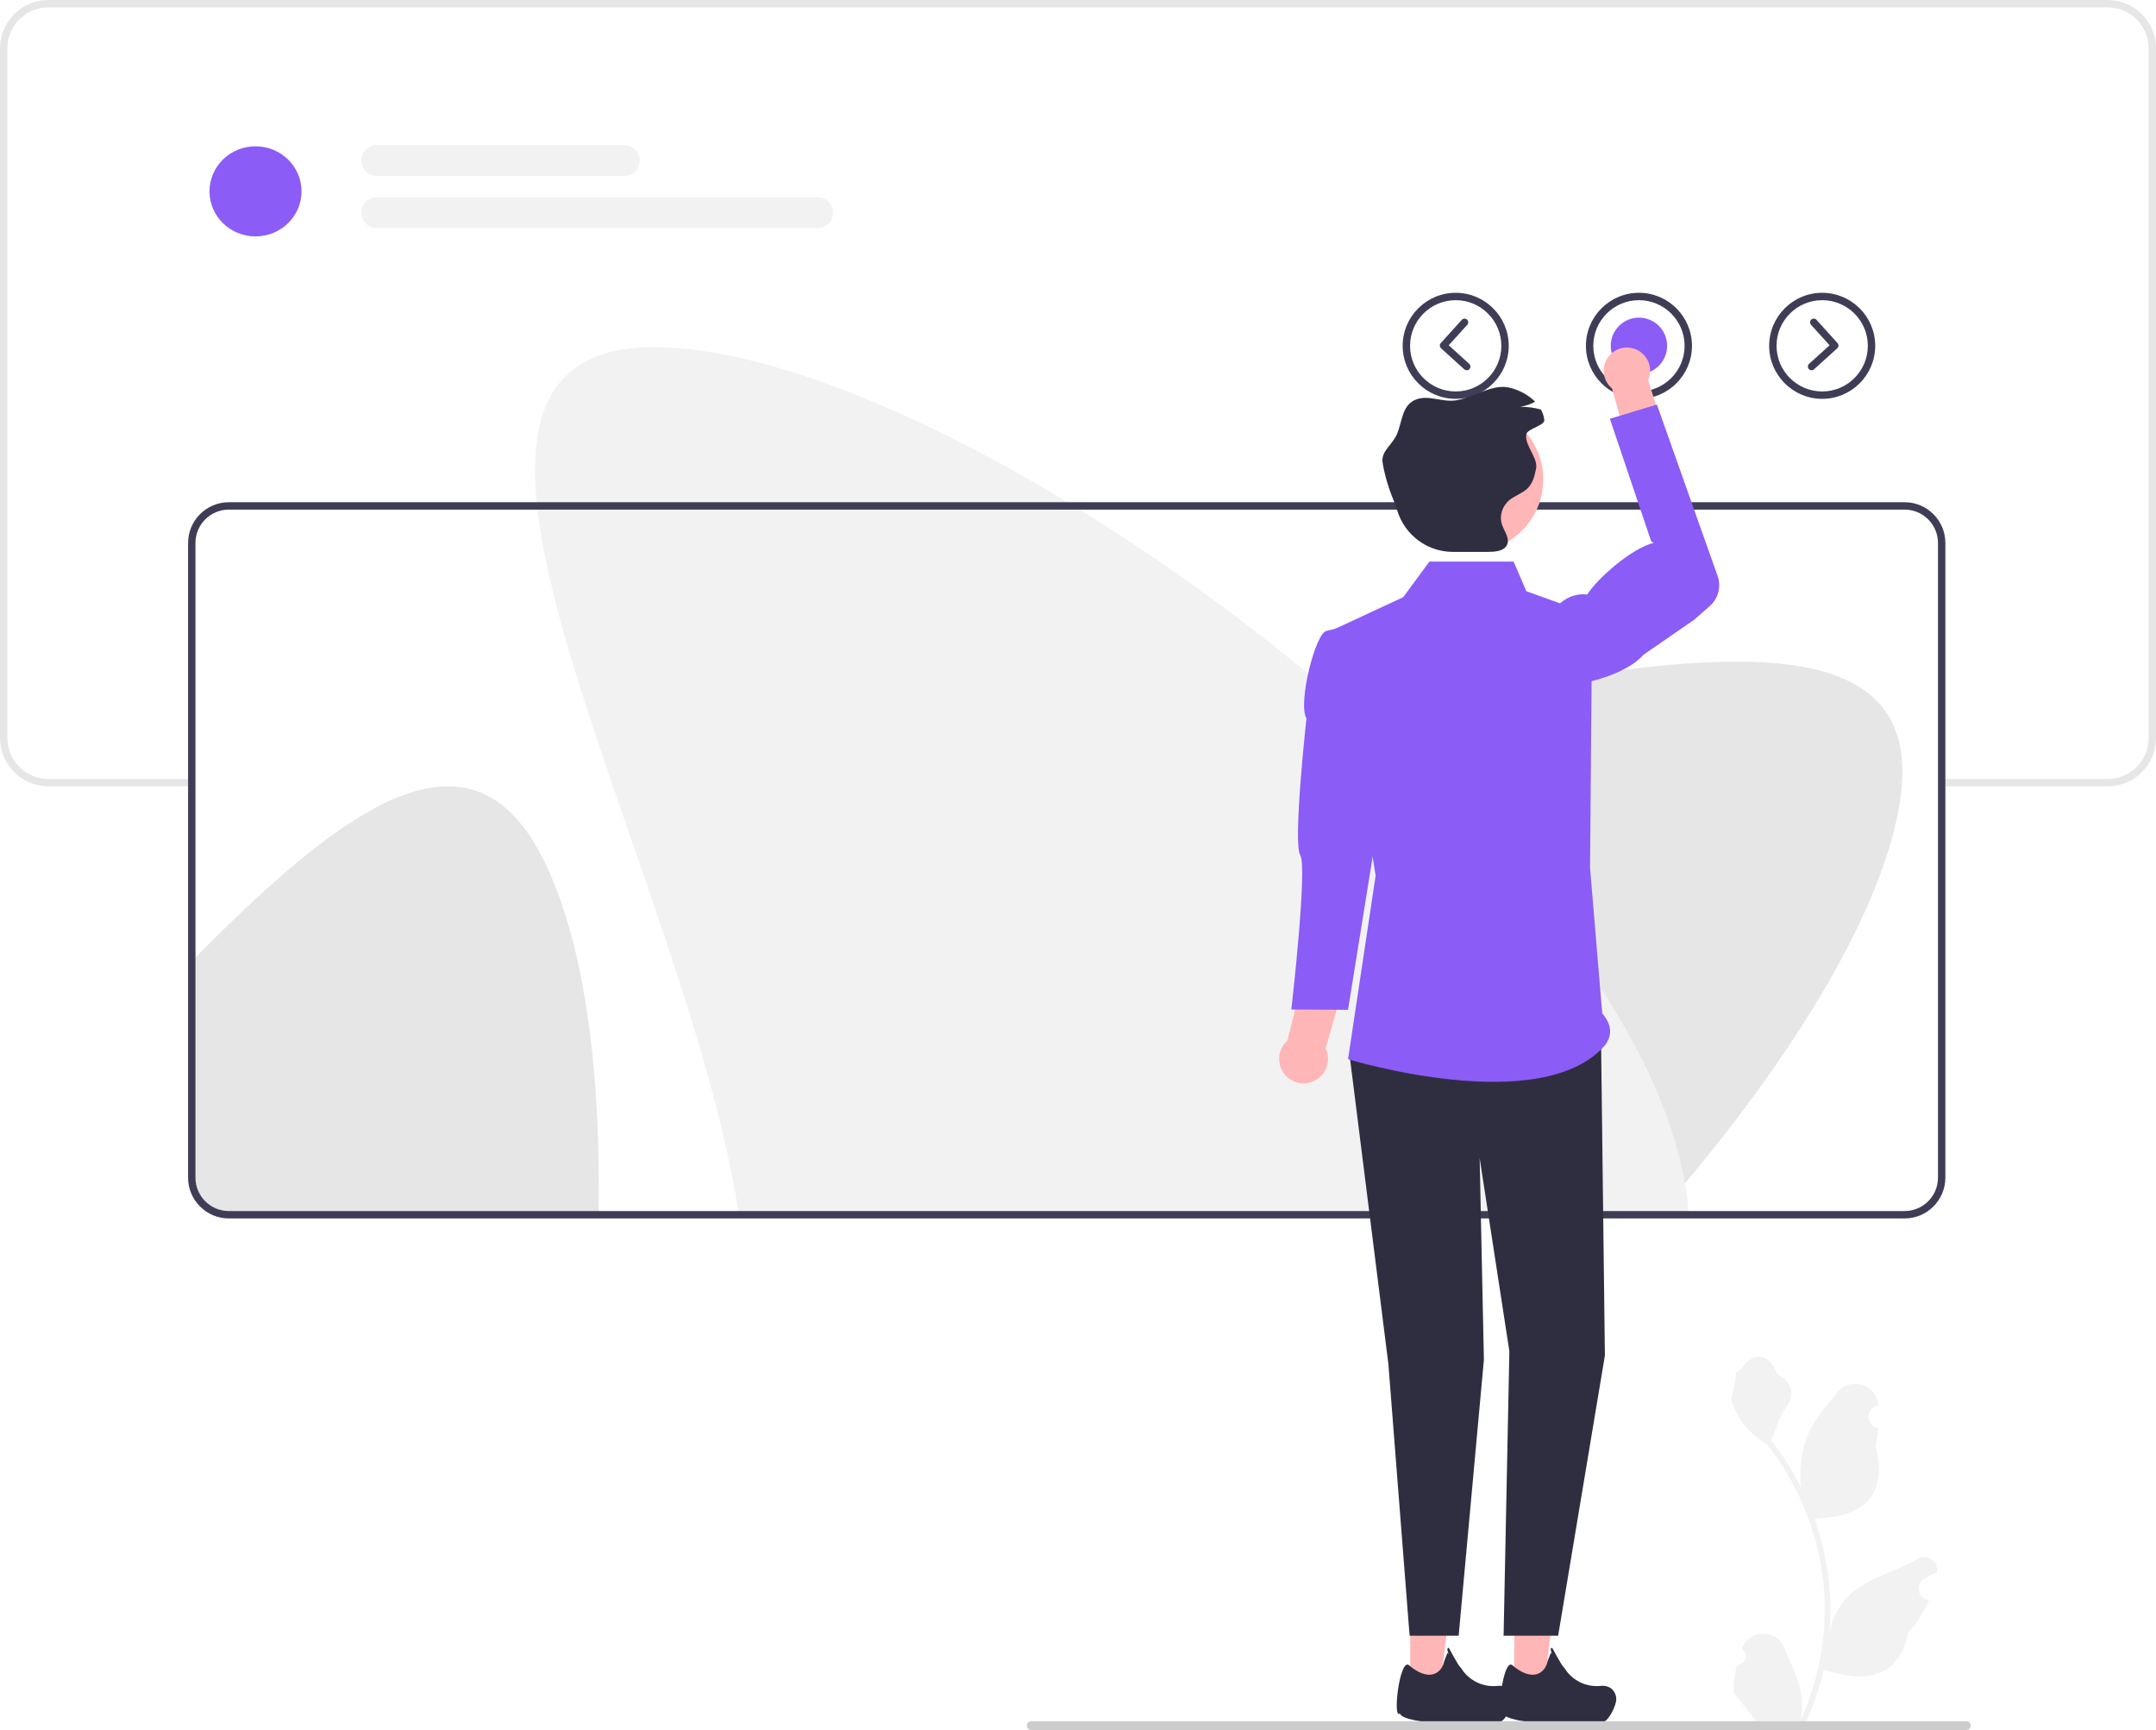
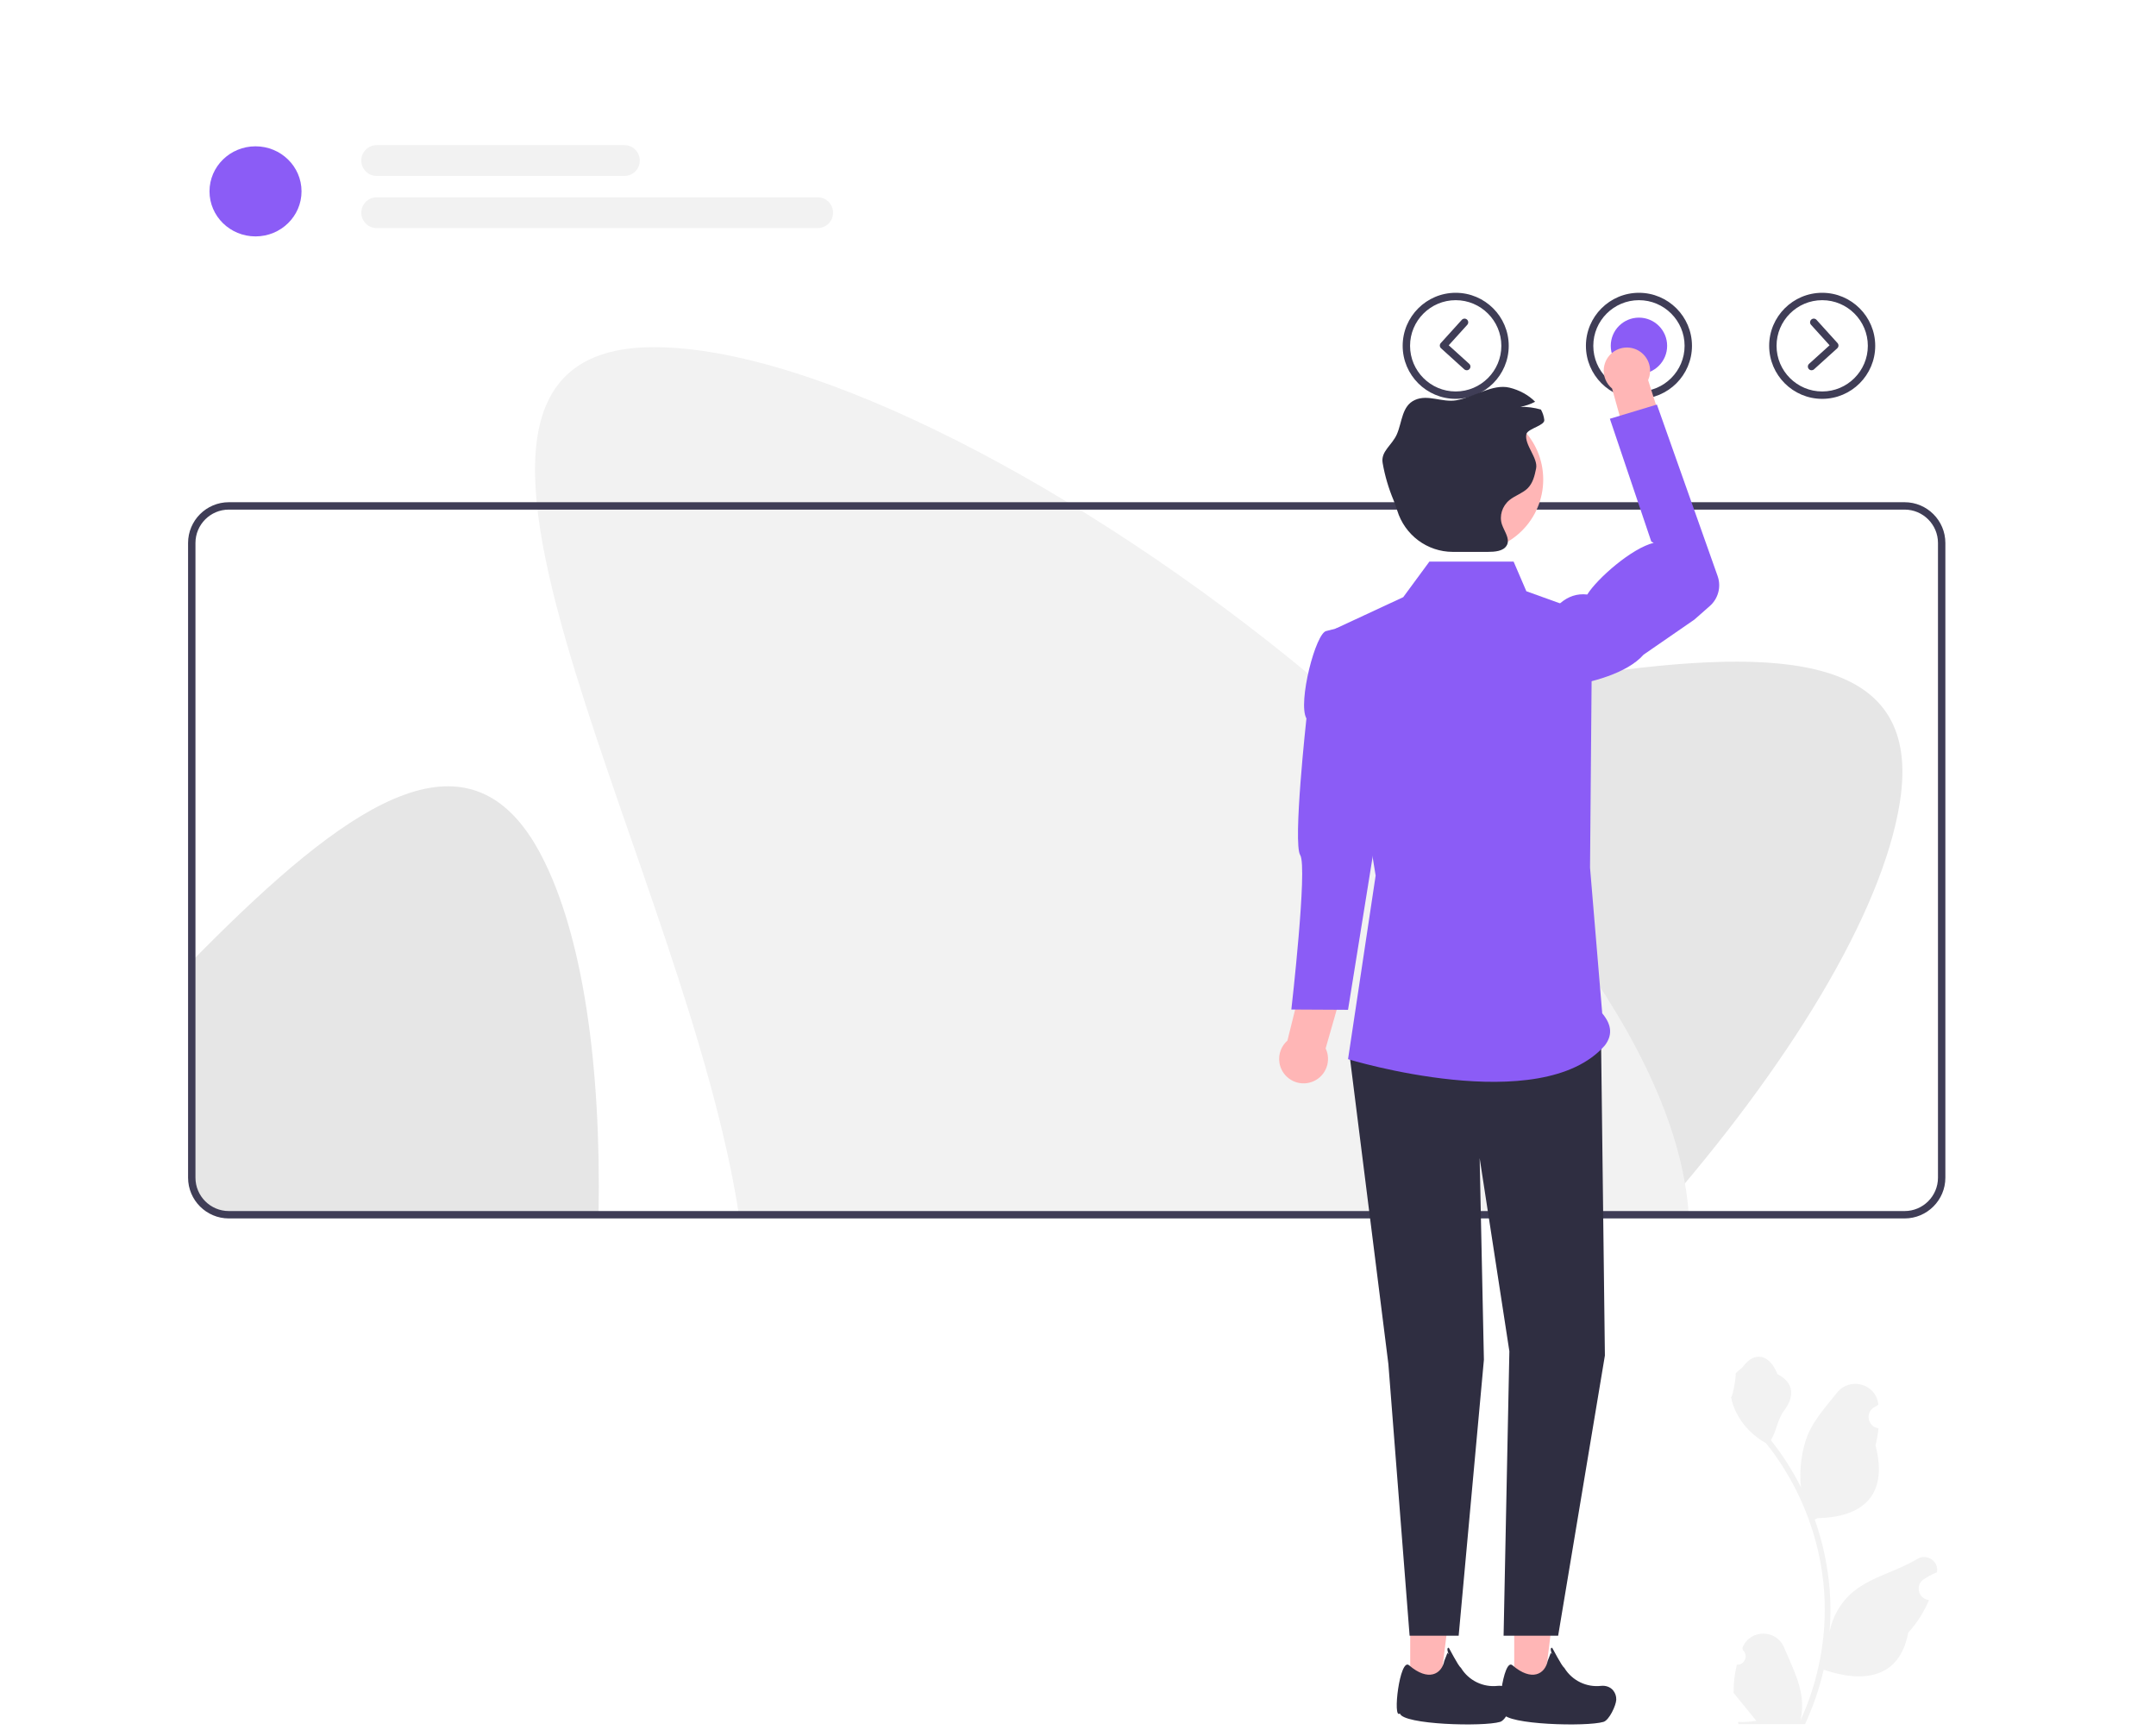
- <svg xmlns="http://www.w3.org/2000/svg" width="584" height="468.599" viewBox="0 0 584 468.599">
-   <path d="M470.47,450.912c2.066,.129,3.208-2.437,1.645-3.933l-.155-.618c.02-.05,.041-.099,.062-.148,2.089-4.982,9.17-4.947,11.241,.042,1.839,4.428,4.179,8.864,4.756,13.546,.258,2.067,.142,4.172-.316,6.2,4.308-9.411,6.575-19.687,6.575-30.021,0-2.597-.142-5.193-.433-7.783-.239-2.119-.568-4.224-.995-6.31-2.306-11.277-7.299-22.018-14.5-30.99-3.462-1.892-6.349-4.851-8.093-8.397-.626-1.279-1.117-2.655-1.35-4.056,.394,.052,1.486-5.949,1.188-6.317,.549-.833,1.532-1.247,2.131-2.06,2.982-4.043,7.091-3.337,9.236,2.157,4.582,2.313,4.627,6.148,1.815,9.837-1.789,2.347-2.035,5.522-3.604,8.035,.162,.207,.329,.407,.491,.614,2.961,3.798,5.522,7.88,7.681,12.169-.61-4.766,.291-10.508,1.826-14.21,1.748-4.217,5.025-7.769,7.91-11.415,3.466-4.379,10.573-2.468,11.184,3.083,.006,.054,.012,.107,.017,.161-.429,.242-.848,.499-1.259,.77-2.339,1.547-1.531,5.174,1.241,5.602l.063,.01c-.155,1.544-.42,3.074-.807,4.579,3.702,14.316-4.29,19.53-15.701,19.764-.252,.129-.497,.258-.749,.381,1.156,3.255,2.08,6.594,2.764,9.979,.614,2.99,1.04,6.013,1.279,9.049,.297,3.83,.271,7.68-.052,11.503l.019-.136c.82-4.211,3.107-8.145,6.427-10.87,4.946-4.063,11.933-5.559,17.268-8.824,2.568-1.572,5.859,.459,5.411,3.437l-.022,.143c-.794,.323-1.569,.698-2.319,1.117-.429,.242-.848,.499-1.259,.77-2.339,1.547-1.531,5.174,1.241,5.602l.063,.01c.045,.006,.084,.013,.129,.019-1.363,3.236-3.262,6.239-5.639,8.829-2.315,12.497-12.256,13.683-22.89,10.044h-.006c-1.163,5.064-2.861,10.011-5.044,14.726h-18.02c-.065-.2-.123-.407-.181-.607,1.666,.103,3.346,.006,4.986-.297-1.337-1.641-2.674-3.294-4.011-4.935-.032-.032-.058-.065-.084-.097-.678-.84-1.363-1.673-2.041-2.512l-0-.001c-.042-2.578,.267-5.147,.879-7.64l.001-0Z" fill="#f2f2f2" />
-   <path d="M514.615,217.335c-4.78,30.22-30.36,71.7-65.52,111.7h-190.07l19.87-125.64c46.36,.2,104.76-14.07,151.92-20.78,51.9-7.37,90.17-5.59,83.8,34.72Z" fill="#e6e6e6" />
-   <path d="M162.135,329.035H61.985c-5.54,0-10.04-4.5-10.04-10.04v-58.62c2.23-2.28,4.46-4.51,6.66-6.69,37.29-36.84,69.08-58.22,87.99-22.05,11.32,21.66,16.26,57,15.54,97.4Z" fill="#e6e6e6" />
-   <path d="M570.91,0H13.1C5.88,0,0,5.87,0,13.09V199.9c0,6.92,5.41,12.62,12.22,13.06,.29,.03,.58,.04,.88,.04H52.22v-2H13.1c-.3,0-.59-.01-.88-.04-5.71-.45-10.22-5.24-10.22-11.06V13.09C2,6.97,6.98,2,13.1,2H570.91c6.12,0,11.09,4.97,11.09,11.09V199.9c0,6.12-4.97,11.1-11.09,11.1h-44.69v2h44.69c7.22,0,13.09-5.88,13.09-13.1V13.09c0-7.22-5.87-13.09-13.09-13.09Z" fill="#e6e6e6" />
+ <svg xmlns="http://www.w3.org/2000/svg" width="584" height="468.599">
  <g>
-     <ellipse cx="69.212" cy="51.833" rx="12.463" ry="12.201" fill="#8b5cf6" />
-     <path d="M169.125,47.659H102.04c-2.301,0-4.174-1.872-4.174-4.174s1.872-4.174,4.174-4.174h67.085c2.301,0,4.174,1.872,4.174,4.174s-1.872,4.174-4.174,4.174Z" fill="#f2f2f2" />
-     <path d="M221.478,61.786H102.04c-2.301,0-4.174-1.872-4.174-4.174s1.872-4.174,4.174-4.174h119.438c2.301,0,4.174,1.872,4.174,4.174s-1.872,4.174-4.174,4.174Z" fill="#f2f2f2" />
+     <path stroke="null" id="svg_1" fill="#f2f2f2" d="m470.47,450.912c2.066,0.129 3.208,-2.437 1.645,-3.933l-0.155,-0.618c0.02,-0.05 0.041,-0.099 0.062,-0.148c2.089,-4.982 9.17,-4.947 11.241,0.042c1.839,4.428 4.179,8.864 4.756,13.546c0.258,2.067 0.142,4.172 -0.316,6.2c4.308,-9.411 6.575,-19.687 6.575,-30.021c0,-2.597 -0.142,-5.193 -0.433,-7.783c-0.239,-2.119 -0.568,-4.224 -0.995,-6.31c-2.306,-11.277 -7.299,-22.018 -14.5,-30.99c-3.462,-1.892 -6.349,-4.851 -8.093,-8.397c-0.626,-1.279 -1.117,-2.655 -1.35,-4.056c0.394,0.052 1.486,-5.949 1.188,-6.317c0.549,-0.833 1.532,-1.247 2.131,-2.06c2.982,-4.043 7.091,-3.337 9.236,2.157c4.582,2.313 4.627,6.148 1.815,9.837c-1.789,2.347 -2.035,5.522 -3.604,8.035c0.162,0.207 0.329,0.407 0.491,0.614c2.961,3.798 5.522,7.88 7.681,12.169c-0.61,-4.766 0.291,-10.508 1.826,-14.21c1.748,-4.217 5.025,-7.769 7.91,-11.415c3.466,-4.379 10.573,-2.468 11.184,3.083c0.006,0.054 0.012,0.107 0.017,0.161c-0.429,0.242 -0.848,0.499 -1.259,0.77c-2.339,1.547 -1.531,5.174 1.241,5.602l0.063,0.01c-0.155,1.544 -0.42,3.074 -0.807,4.579c3.702,14.316 -4.29,19.53 -15.701,19.764c-0.252,0.129 -0.497,0.258 -0.749,0.381c1.156,3.255 2.08,6.594 2.764,9.979c0.614,2.99 1.04,6.013 1.279,9.049c0.297,3.83 0.271,7.68 -0.052,11.503l0.019,-0.136c0.82,-4.211 3.107,-8.145 6.427,-10.87c4.946,-4.063 11.933,-5.559 17.268,-8.824c2.568,-1.572 5.859,0.459 5.411,3.437l-0.022,0.143c-0.794,0.323 -1.569,0.698 -2.319,1.117c-0.429,0.242 -0.848,0.499 -1.259,0.77c-2.339,1.547 -1.531,5.174 1.241,5.602l0.063,0.01c0.045,0.006 0.084,0.013 0.129,0.019c-1.363,3.236 -3.262,6.239 -5.639,8.829c-2.315,12.497 -12.256,13.683 -22.89,10.044l-0.006,0c-1.163,5.064 -2.861,10.011 -5.044,14.726l-18.02,0c-0.065,-0.2 -0.123,-0.407 -0.181,-0.607c1.666,0.103 3.346,0.006 4.986,-0.297c-1.337,-1.641 -2.674,-3.294 -4.011,-4.935c-0.032,-0.032 -0.058,-0.065 -0.084,-0.097c-0.678,-0.84 -1.363,-1.673 -2.041,-2.512l-0,-0.001c-0.042,-2.578 0.267,-5.147 0.879,-7.64l0.001,-0l0,-0z" />
+     <path id="svg_2" fill="#e6e6e6" d="m514.615,217.335c-4.78,30.22 -30.36,71.7 -65.52,111.7l-190.07,0l19.87,-125.64c46.36,0.2 104.76,-14.07 151.92,-20.78c51.9,-7.37 90.17,-5.59 83.8,34.72z" />
+     <path id="svg_3" fill="#e6e6e6" d="m162.135,329.035l-100.15,0c-5.54,0 -10.04,-4.5 -10.04,-10.04l0,-58.62c2.23,-2.28 4.46,-4.51 6.66,-6.69c37.29,-36.84 69.08,-58.22 87.99,-22.05c11.32,21.66 16.26,57 15.54,97.4l0,0z" />
+     <path stroke="null" id="svg_4" fill="#e6e6e6" d="m804.744,-46.261l-1199.574,0c-15.527,0 -28.172,16.68 -28.172,37.197l0,530.841c0,19.664 11.634,35.861 26.279,37.112c0.624,0.085 1.247,0.114 1.892,0.114l84.128,0l0,-5.683l-84.128,0c-0.645,0 -1.269,-0.028 -1.892,-0.114c-12.279,-1.279 -21.978,-14.89 -21.978,-31.428l0,-530.841c-0,-17.391 10.709,-31.513 23.871,-31.513l1199.574,0c13.161,0 23.849,14.123 23.849,31.513l0,530.841c0,17.391 -10.688,31.542 -23.849,31.542l-96.106,0l0,5.683l96.106,0c15.527,0 28.15,-16.709 28.15,-37.225l0,-530.841c0,-20.517 548.66,-258.843 -28.15,-37.197z" />
+     <g id="svg_5">
+       <ellipse id="svg_6" fill="#8b5cf6" ry="12.201" rx="12.463" cy="51.833" cx="69.212" />
+       <path id="svg_7" fill="#f2f2f2" d="m169.125,47.659l-67.085,0c-2.301,0 -4.174,-1.872 -4.174,-4.174s1.872,-4.174 4.174,-4.174l67.085,0c2.301,0 4.174,1.872 4.174,4.174s-1.872,4.174 -4.174,4.174l-0,0z" />
+       <path id="svg_8" fill="#f2f2f2" d="m221.478,61.786l-119.438,0c-2.301,0 -4.174,-1.872 -4.174,-4.174s1.872,-4.174 4.174,-4.174l119.438,0c2.301,0 4.174,1.872 4.174,4.174s-1.872,4.174 -4.174,4.174l-0,0z" />
+     </g>
+     <path id="svg_9" fill="#3f3d56" d="m394.309,108.035c-7.92,0 -14.364,-6.443 -14.364,-14.364c0,-7.92 6.443,-14.363 14.364,-14.363c7.92,0 14.363,6.443 14.363,14.363c0,7.92 -6.443,14.364 -14.363,14.364zm0,-26.727c-6.817,0 -12.364,5.546 -12.364,12.363c0,6.817 5.546,12.364 12.364,12.364c6.817,0 12.363,-5.546 12.363,-12.364c0,-6.817 -5.546,-12.363 -12.363,-12.363z" />
+     <path id="svg_10" fill="#3f3d56" d="m443.945,108.035c-7.92,0 -14.364,-6.443 -14.364,-14.364c0,-7.92 6.443,-14.363 14.364,-14.363s14.364,6.443 14.364,14.363c0,7.92 -6.443,14.364 -14.364,14.364zm0,-26.727c-6.817,0 -12.364,5.546 -12.364,12.363c0,6.817 5.546,12.364 12.364,12.364s12.364,-5.546 12.364,-12.364c0,-6.817 -5.546,-12.363 -12.364,-12.363z" />
+     <circle id="svg_11" fill="#8b5cf6" r="7.636" cy="93.672" cx="443.945" />
+     <path id="svg_12" fill="#3f3d56" d="m493.581,108.035c-7.92,0 -14.363,-6.443 -14.363,-14.364c0,-7.92 6.443,-14.363 14.363,-14.363c7.92,0 14.364,6.443 14.364,14.363c0,7.92 -6.443,14.364 -14.364,14.364zm0,-26.727c-6.817,0 -12.363,5.546 -12.363,12.363c0,6.817 5.546,12.364 12.363,12.364c6.817,0 12.364,-5.546 12.364,-12.364c0,-6.817 -5.546,-12.363 -12.364,-12.363z" />
+     <path id="svg_13" fill="#f2f2f2" d="m457.425,329.035l-257.273,0c-7.042,-45.816 -30.264,-101.275 -44.257,-146.808c-15.392,-50.106 -19.613,-88.192 21.203,-88.192c43.622,0 116.437,38.178 176.942,88.192c55.382,45.763 100.456,101.435 103.385,146.808l-0,0z" />
+     <path id="svg_14" fill="#3f3d56" d="m515.905,330.035l-453.92,0c-6.087,0 -11.04,-4.952 -11.04,-11.04l0,-171.92c0,-6.087 4.953,-11.04 11.04,-11.04l453.92,0c6.087,0 11.04,4.953 11.04,11.04l0,171.92c0,6.088 -4.953,11.04 -11.04,11.04zm-453.92,-192c-4.985,0 -9.04,4.055 -9.04,9.04l0,171.92c0,4.984 4.055,9.04 9.04,9.04l453.92,0c4.985,0 9.04,-4.056 9.04,-9.04l0,-171.92c0,-4.985 -4.055,-9.04 -9.04,-9.04l-453.92,0z" />
+     <g id="svg_15">
+       <polygon id="svg_16" fill="#ffb6b6" points="410.163 459.328 417.956 459.327 421.664 429.266 410.161 429.267 410.163 459.328" />
+       <polygon id="svg_17" fill="#ffb6b6" points="381.989 459.328 389.782 459.327 393.49 429.266 381.987 429.267 381.989 459.328" />
+       <polygon id="svg_18" fill="#2f2e41" points="365.516 285.447 376.073 369.468 381.822 443.066 395.11 443.066 401.947 368.318 400.797 313.694 408.847 366.018 407.28 443.066 422.058 443.066 434.721 367.168 433.662 280.238 365.516 285.447" />
+       <path id="svg_19" fill="#8b5cf6" d="m409.997,152.124l-22.818,0l-7.081,9.627l-18.4,8.557l10.925,66.852l-7.475,49.738s52.324,16.044 69.573,-3.744c1.891,-2.497 2.107,-5.304 -0.725,-8.674l-3.3,-39.459l0.575,-68.456l-17.825,-6.418l-3.45,-8.022z" />
+       <g id="svg_20">
+         <path id="svg_21" fill="#ffb6b6" d="m348.727,281.867l4.761,-19.196l11.345,1.19l-5.756,20.116c0.275,0.577 0.472,1.203 0.572,1.867c0.544,3.615 -1.947,6.987 -5.562,7.531c-3.615,0.544 -6.987,-1.947 -7.531,-5.562c-0.347,-2.306 0.544,-4.509 2.17,-5.946l0,-0z" />
+         <path id="svg_22" fill="#8b5cf6" d="m367.778,168.735l-8.437,2.166c-2.926,0.25 -7.872,19.528 -5.465,23.705c0,0 -3.715,33.837 -1.682,37.025c2.033,3.187 -2.406,41.815 -2.406,41.815l15.354,0.081l11.942,-74.242l-10.681,-22.107c-0.121,-3.729 5.092,-8.76 1.374,-8.441l0,-0z" />
+       </g>
+       <g id="svg_23">
+         <path id="svg_24" fill="#ffb6b6" d="m436.666,105.245l5.046,18.085l10.734,-1.441l-6.015,-18.931c0.245,-0.555 0.415,-1.154 0.492,-1.788c0.416,-3.446 -2.039,-6.577 -5.485,-6.993c-3.446,-0.416 -6.577,2.039 -6.993,5.485c-0.266,2.198 0.64,4.264 2.223,5.583z" />
+         <path id="svg_25" fill="#8b5cf6" d="m414.247,179.587l0,0c1.139,4.341 5.381,7.12 9.811,6.407c6.941,-1.118 16.621,-3.544 21.145,-8.667l13.751,-9.491l4.189,-3.687c2.296,-2.021 3.132,-5.236 2.111,-8.12l-16.447,-46.448l-12.739,3.85l11.227,33.277l0.65,0.327c-5.936,1.435 -15.322,9.685 -18,14c-5.665,-0.655 -9.397,3.569 -12.507,9.363c-2.83,2.132 -4.09,5.762 -3.191,9.189z" />
+       </g>
+       <circle id="svg_26" fill="#ffb6b6" r="19.563" cy="129.889" cx="398.452" />
+       <path id="svg_27" fill="#2f2e41" d="m413.445,117.625c-0.59,2.84 3.23,6.45 2.64,9.28c-0.39,1.92 -0.85,3.94 -2.31,5.38c-1.36,1.33 -3.39,1.94 -4.88,3.15c-2.01,1.63 -2.84,4.33 -2.05,6.65c0.53,1.53 1.69,3.14 1.59,4.62c-0.02,0.37 -0.12,0.74 -0.34,1.09c-0.9,1.51 -3.18,1.69 -5.08,1.69l-9.51,0c-6.94,-0.01 -13,-4.58 -15.04,-11.22c-0.31,-0.99 -0.63,-1.92 -0.97,-2.73c-1.37,-3.26 -2.37,-6.65 -2.97,-10.09c-0.57,-3.21 2.52,-4.79 3.85,-7.82c1.45,-3.33 1.33,-7.68 4.88,-9.28c3.55,-1.61 7.31,0.73 11.22,0.08l0.15,-0.03c4.67,-0.84 9.7,-4.5 14.27,-3.39c2.63,0.64 5.15,1.99 6.93,3.82c-1.26,0.66 -2.61,1.12 -4,1.37c1.87,-0.03 3.76,0.22 5.57,0.74c0.48,0.87 0.8,1.82 0.91,2.81c0.17,1.48 -4.12,2.27 -4.79,3.67c-0.03,0.07 -0.06,0.14 -0.07,0.21l0,0z" />
+     </g>
+     <path id="svg_28" fill="#3f3d56" d="m490.702,100.292c-0.272,0 -0.544,-0.111 -0.741,-0.329c-0.371,-0.41 -0.34,-1.042 0.07,-1.413l5.549,-5.024l-5.023,-5.549c-0.371,-0.409 -0.339,-1.042 0.07,-1.412s1.042,-0.339 1.412,0.07l5.694,6.29c0.371,0.409 0.34,1.042 -0.07,1.412l-6.29,5.695c-0.191,0.173 -0.432,0.259 -0.671,0.259z" />
+     <path id="svg_29" fill="#3f3d56" d="m397.298,100.292c-0.239,0 -0.479,-0.085 -0.671,-0.259l-6.29,-5.695c-0.41,-0.371 -0.441,-1.003 -0.07,-1.412l5.694,-6.29c0.37,-0.41 1.003,-0.441 1.412,-0.07s0.441,1.003 0.07,1.412l-5.023,5.549l5.549,5.024c0.41,0.371 0.441,1.003 0.07,1.413c-0.197,0.218 -0.469,0.329 -0.741,0.329z" />
+     <path id="svg_30" fill="#2f2e41" d="m437.799,460.415l0,0c-0.074,1.586 -1.927,5.526 -3.447,5.982c-4.57,1.37 -26.338,0.77 -27.171,-2.283c-2.044,1.888 -0.045,-15.239 2.498,-13.045c5.201,4.488 8.831,2.426 9.548,-1.207l0.863,-2.195l0.169,0.247c0.525,0.769 -0.78,-1.541 0.149,-1.596c0.107,-0.006 2.529,4.883 3.312,5.432l0.062,0.1c2.094,3.375 5.944,5.243 9.891,4.8l0,0c1.223,-0.137 2.494,0.265 3.277,1.215c0.571,0.693 0.893,1.59 0.849,2.549z" />
+     <path id="svg_31" fill="#2f2e41" d="m409.799,460.415l0,0c-0.074,1.586 -1.927,5.526 -3.447,5.982c-4.57,1.37 -26.338,0.77 -27.171,-2.283c-2.044,1.888 -0.045,-15.239 2.498,-13.045c5.201,4.488 8.831,2.426 9.548,-1.207l0.863,-2.195l0.169,0.247c0.525,0.769 -0.78,-1.541 0.149,-1.596c0.107,-0.006 2.529,4.883 3.312,5.432l0.062,0.1c2.094,3.375 5.944,5.243 9.891,4.8l0,0c1.223,-0.137 2.494,0.265 3.277,1.215c0.571,0.693 0.893,1.59 0.849,2.549z" />
+     <path stroke="null" id="svg_32" fill="#ccc" d="m278.149,576.909c0,-11.265 0.53,-20.31 1.19,-20.31l253.29,0c0.66,0 1.19,9.045 1.19,20.31c0,11.264 -0.53,20.31 -1.19,20.31l-253.29,0c-0.66,0 -1.19,-9.046 -1.19,-20.31z" />
  </g>
-   <path d="M394.309,108.035c-7.92,0-14.364-6.443-14.364-14.364,0-7.92,6.443-14.363,14.364-14.363,7.92,0,14.363,6.443,14.363,14.363,0,7.92-6.443,14.364-14.363,14.364Zm0-26.727c-6.817,0-12.364,5.546-12.364,12.363,0,6.817,5.546,12.364,12.364,12.364,6.817,0,12.363-5.546,12.363-12.364,0-6.817-5.546-12.363-12.363-12.363Z" fill="#3f3d56" />
-   <path d="M443.945,108.035c-7.92,0-14.364-6.443-14.364-14.364,0-7.92,6.443-14.363,14.364-14.363s14.364,6.443,14.364,14.363c0,7.92-6.443,14.364-14.364,14.364Zm0-26.727c-6.817,0-12.364,5.546-12.364,12.363,0,6.817,5.546,12.364,12.364,12.364s12.364-5.546,12.364-12.364c0-6.817-5.546-12.363-12.364-12.363Z" fill="#3f3d56" />
-   <circle cx="443.945" cy="93.672" r="7.636" fill="#8b5cf6" />
-   <path d="M493.581,108.035c-7.92,0-14.363-6.443-14.363-14.364,0-7.92,6.443-14.363,14.363-14.363,7.92,0,14.364,6.443,14.364,14.363,0,7.92-6.443,14.364-14.364,14.364Zm0-26.727c-6.817,0-12.363,5.546-12.363,12.363,0,6.817,5.546,12.364,12.363,12.364,6.817,0,12.364-5.546,12.364-12.364,0-6.817-5.546-12.363-12.364-12.363Z" fill="#3f3d56" />
-   <path d="M457.425,329.035H200.151c-7.042-45.816-30.264-101.275-44.257-146.808-15.392-50.106-19.613-88.192,21.203-88.192,43.622,0,116.437,38.178,176.942,88.192,55.382,45.763,100.456,101.435,103.385,146.808Z" fill="#f2f2f2" />
-   <path d="M515.905,330.035H61.985c-6.087,0-11.04-4.952-11.04-11.04V147.075c0-6.087,4.953-11.04,11.04-11.04h453.92c6.087,0,11.04,4.953,11.04,11.04v171.92c0,6.088-4.953,11.04-11.04,11.04ZM61.985,138.035c-4.985,0-9.04,4.055-9.04,9.04v171.92c0,4.984,4.055,9.04,9.04,9.04h453.92c4.985,0,9.04-4.056,9.04-9.04V147.075c0-4.985-4.055-9.04-9.04-9.04H61.985Z" fill="#3f3d56" />
-   <g>
-     <polygon points="410.163 459.328 417.956 459.327 421.664 429.266 410.161 429.267 410.163 459.328" fill="#ffb6b6" />
-     <polygon points="381.989 459.328 389.782 459.327 393.49 429.266 381.987 429.267 381.989 459.328" fill="#ffb6b6" />
-     <polygon points="365.516 285.447 376.073 369.468 381.822 443.066 395.11 443.066 401.947 368.318 400.797 313.694 408.847 366.018 407.28 443.066 422.058 443.066 434.721 367.168 433.662 280.238 365.516 285.447" fill="#2f2e41" />
-     <path d="M409.997,152.124h-22.818l-7.081,9.627-18.4,8.557,10.925,66.852-7.475,49.738s52.324,16.044,69.573-3.744c1.891-2.497,2.107-5.304-.725-8.674l-3.3-39.459,.575-68.456-17.825-6.418-3.45-8.022Z" fill="#8b5cf6" />
-     <g>
-       <path d="M348.727,281.867l4.761-19.196,11.345,1.19-5.756,20.116c.275,.577,.472,1.203,.572,1.867,.544,3.615-1.947,6.987-5.562,7.531-3.615,.544-6.987-1.947-7.531-5.562-.347-2.306,.544-4.509,2.17-5.946Z" fill="#ffb6b6" />
-       <path d="M367.778,168.735l-8.437,2.166c-2.926,.25-7.872,19.528-5.465,23.705,0,0-3.715,33.837-1.682,37.025,2.033,3.187-2.406,41.815-2.406,41.815l15.354,.081,11.942-74.242-10.681-22.107c-.121-3.729,5.092-8.76,1.374-8.441Z" fill="#8b5cf6" />
-     </g>
-     <g>
-       <path d="M436.666,105.245l5.046,18.085,10.734-1.441-6.015-18.931c.245-.555,.415-1.154,.492-1.788,.416-3.446-2.039-6.577-5.485-6.993-3.446-.416-6.577,2.039-6.993,5.485-.266,2.198,.64,4.264,2.223,5.583Z" fill="#ffb6b6" />
-       <path d="M414.247,179.587h0c1.139,4.341,5.381,7.12,9.811,6.407,6.941-1.118,16.621-3.544,21.145-8.667l13.751-9.491,4.189-3.687c2.296-2.021,3.132-5.236,2.111-8.12l-16.447-46.448-12.739,3.85,11.227,33.277,.65,.327c-5.936,1.435-15.322,9.685-18,14-5.665-.655-9.397,3.569-12.507,9.363-2.83,2.132-4.09,5.762-3.191,9.189Z" fill="#8b5cf6" />
-     </g>
-     <circle cx="398.452" cy="129.889" r="19.563" fill="#ffb6b6" />
-     <path d="M413.445,117.625c-.59,2.84,3.23,6.45,2.64,9.28-.39,1.92-.85,3.94-2.31,5.38-1.36,1.33-3.39,1.94-4.88,3.15-2.01,1.63-2.84,4.33-2.05,6.65,.53,1.53,1.69,3.14,1.59,4.62-.02,.37-.12,.74-.34,1.09-.9,1.51-3.18,1.69-5.08,1.69h-9.51c-6.94-.01-13-4.58-15.04-11.22-.31-.99-.63-1.92-.97-2.73-1.37-3.26-2.37-6.65-2.97-10.09-.57-3.21,2.52-4.79,3.85-7.82,1.45-3.33,1.33-7.68,4.88-9.28,3.55-1.61,7.31,.73,11.22,.08l.15-.03c4.67-.84,9.7-4.5,14.27-3.39,2.63,.64,5.15,1.99,6.93,3.82-1.26,.66-2.61,1.12-4,1.37,1.87-.03,3.76,.22,5.57,.74,.48,.87,.8,1.82,.91,2.81,.17,1.48-4.12,2.27-4.79,3.67-.03,.07-.06,.14-.07,.21Z" fill="#2f2e41" />
-   </g>
-   <path d="M490.702,100.292c-.272,0-.544-.111-.741-.329-.371-.41-.34-1.042,.07-1.413l5.549-5.024-5.023-5.549c-.371-.409-.339-1.042,.07-1.412s1.042-.339,1.412,.07l5.694,6.29c.371,.409,.34,1.042-.07,1.412l-6.29,5.695c-.191,.173-.432,.259-.671,.259Z" fill="#3f3d56" />
-   <path d="M397.298,100.292c-.239,0-.479-.085-.671-.259l-6.29-5.695c-.41-.371-.441-1.003-.07-1.412l5.694-6.29c.37-.41,1.003-.441,1.412-.07s.441,1.003,.07,1.412l-5.023,5.549,5.549,5.024c.41,.371,.441,1.003,.07,1.413-.197,.218-.469,.329-.741,.329Z" fill="#3f3d56" />
-   <path d="M437.799,460.415h0c-.074,1.586-1.927,5.526-3.447,5.982-4.57,1.37-26.338,.77-27.171-2.283-2.044,1.888-.045-15.239,2.498-13.045,5.201,4.488,8.831,2.426,9.548-1.207l.863-2.195,.169,.247c.525,.769-.78-1.541,.149-1.596,.107-.006,2.529,4.883,3.312,5.432l.062,.1c2.094,3.375,5.944,5.243,9.891,4.8h0c1.223-.137,2.494,.265,3.277,1.215,.571,.693,.893,1.59,.849,2.549Z" fill="#2f2e41" />
-   <path d="M409.799,460.415h0c-.074,1.586-1.927,5.526-3.447,5.982-4.57,1.37-26.338,.77-27.171-2.283-2.044,1.888-.045-15.239,2.498-13.045,5.201,4.488,8.831,2.426,9.548-1.207l.863-2.195,.169,.247c.525,.769-.78-1.541,.149-1.596,.107-.006,2.529,4.883,3.312,5.432l.062,.1c2.094,3.375,5.944,5.243,9.891,4.8h0c1.223-.137,2.494,.265,3.277,1.215,.571,.693,.893,1.59,.849,2.549Z" fill="#2f2e41" />
-   <path d="M278.149,467.409c0,.66,.53,1.19,1.19,1.19h253.29c.66,0,1.19-.53,1.19-1.19,0-.66-.53-1.19-1.19-1.19h-253.29c-.66,0-1.19,.53-1.19,1.19Z" fill="#ccc" />
</svg>
